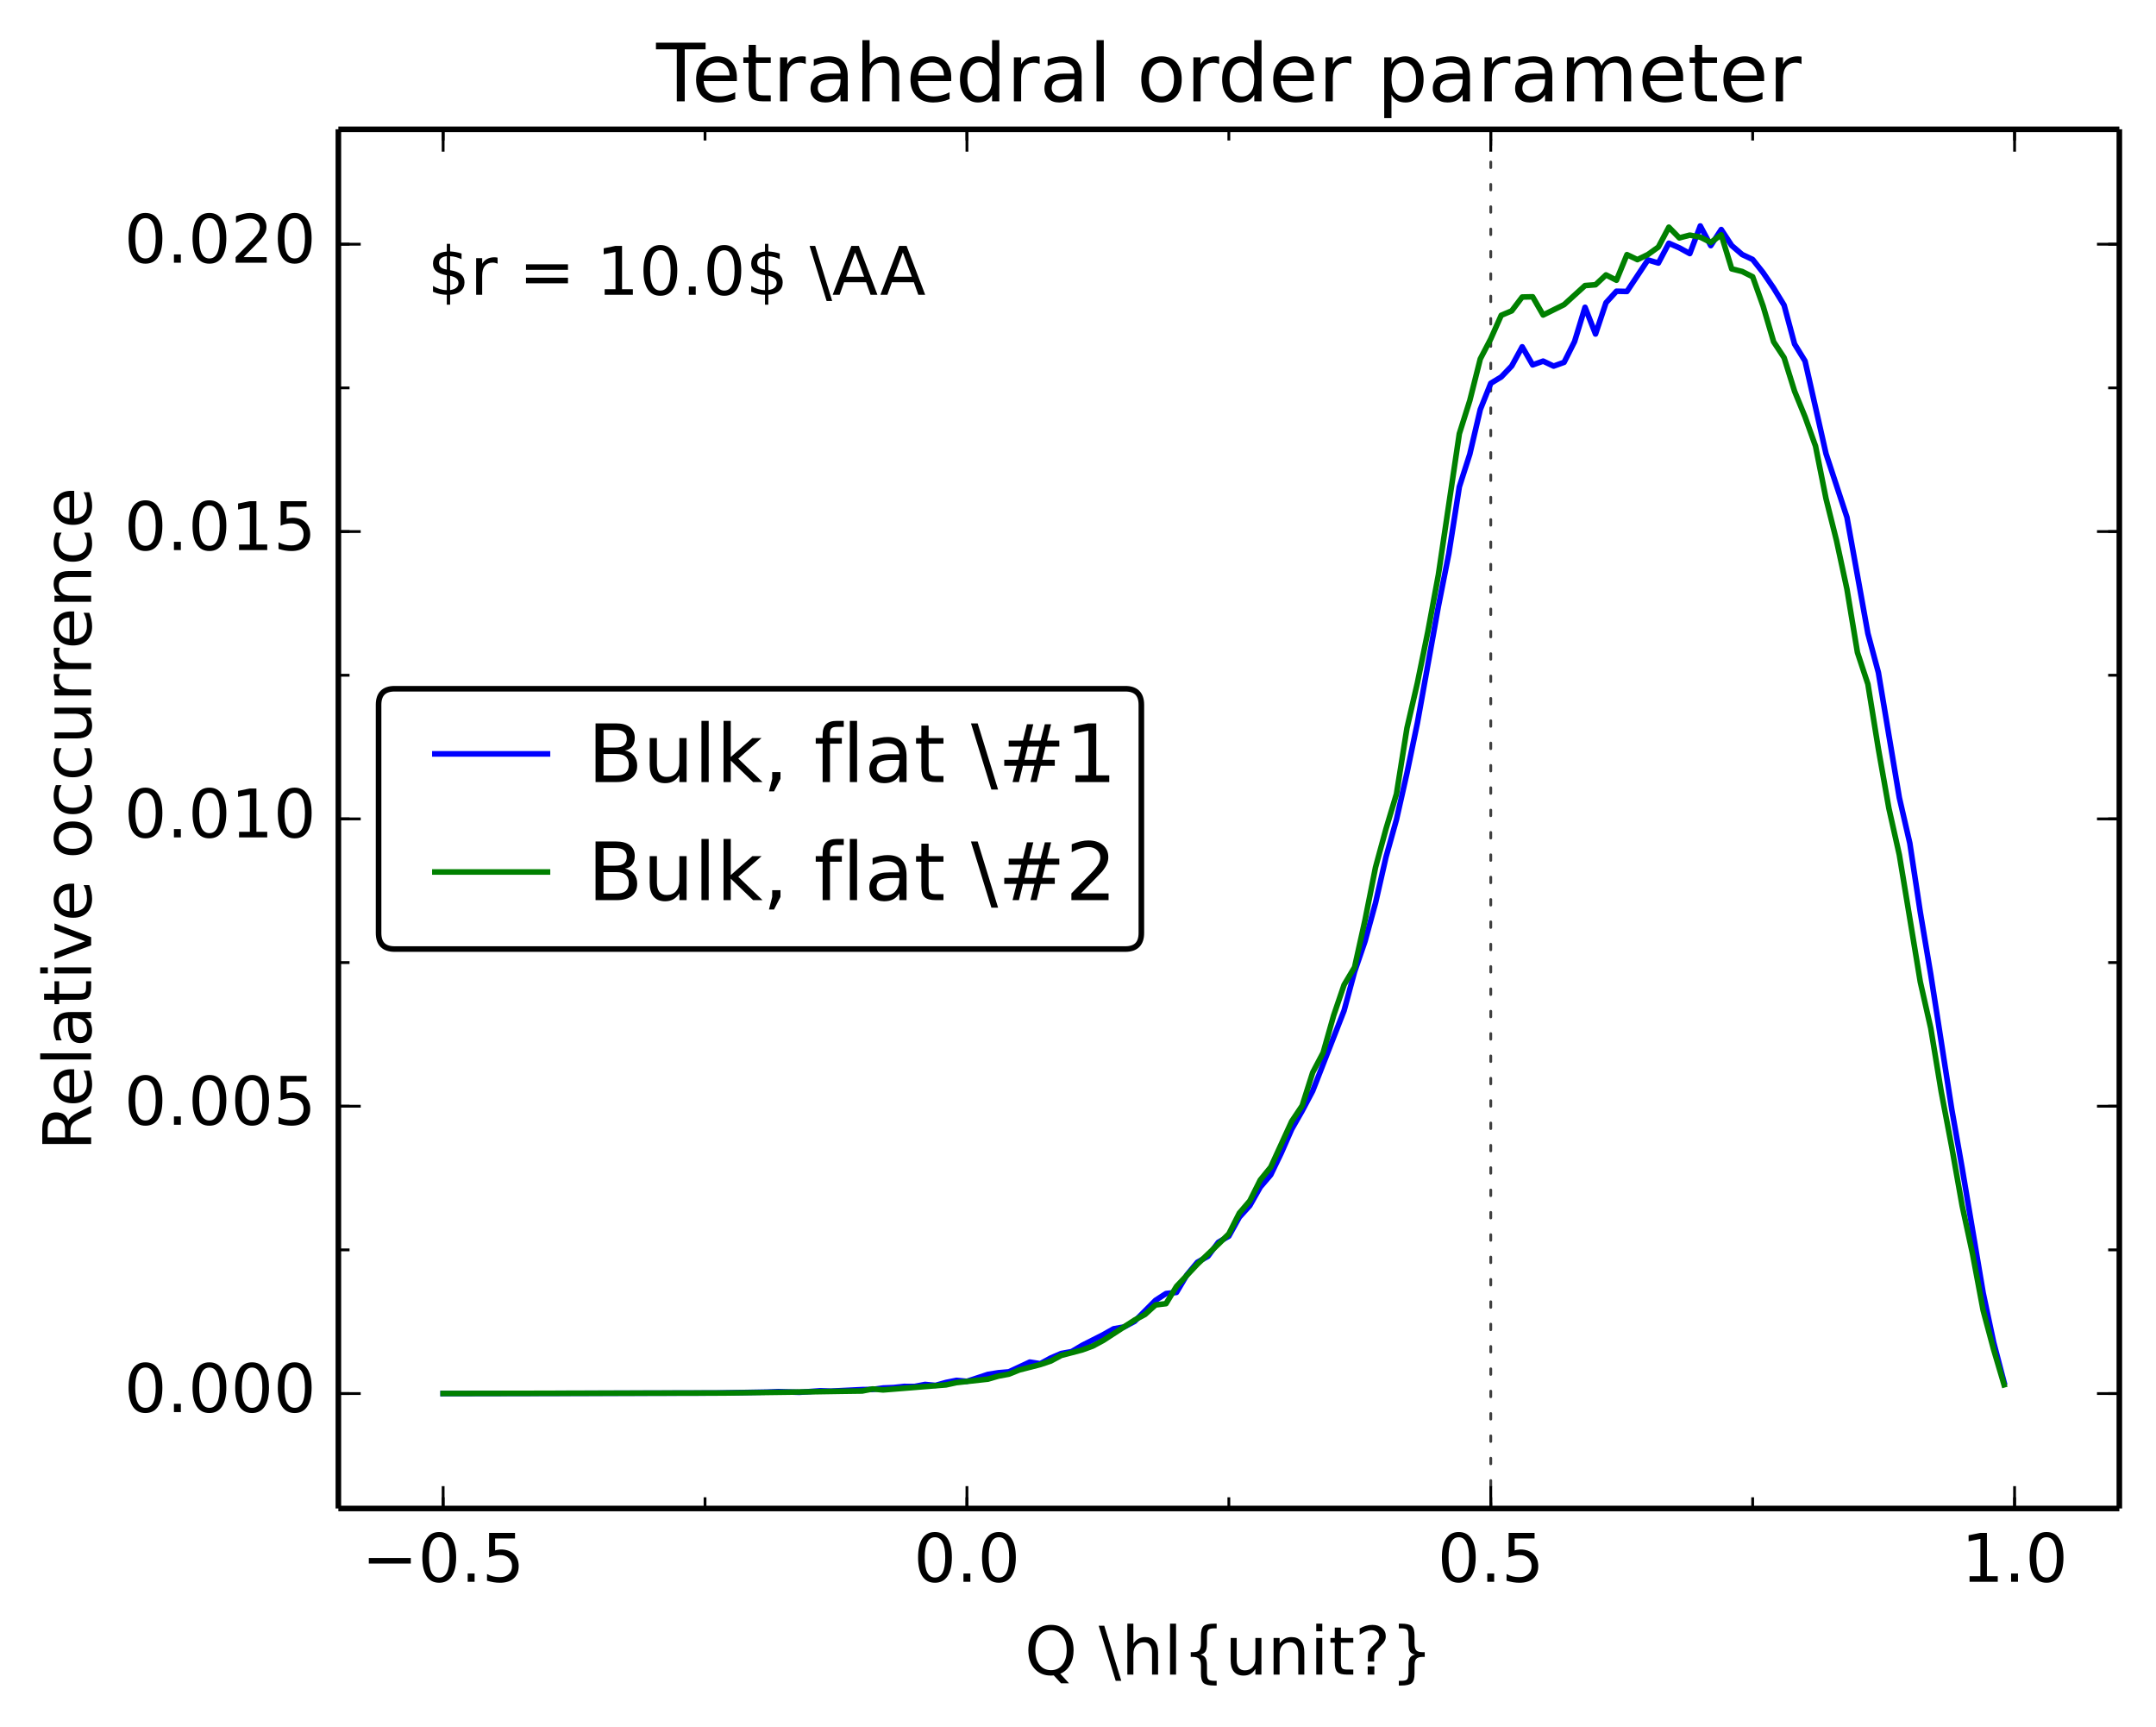
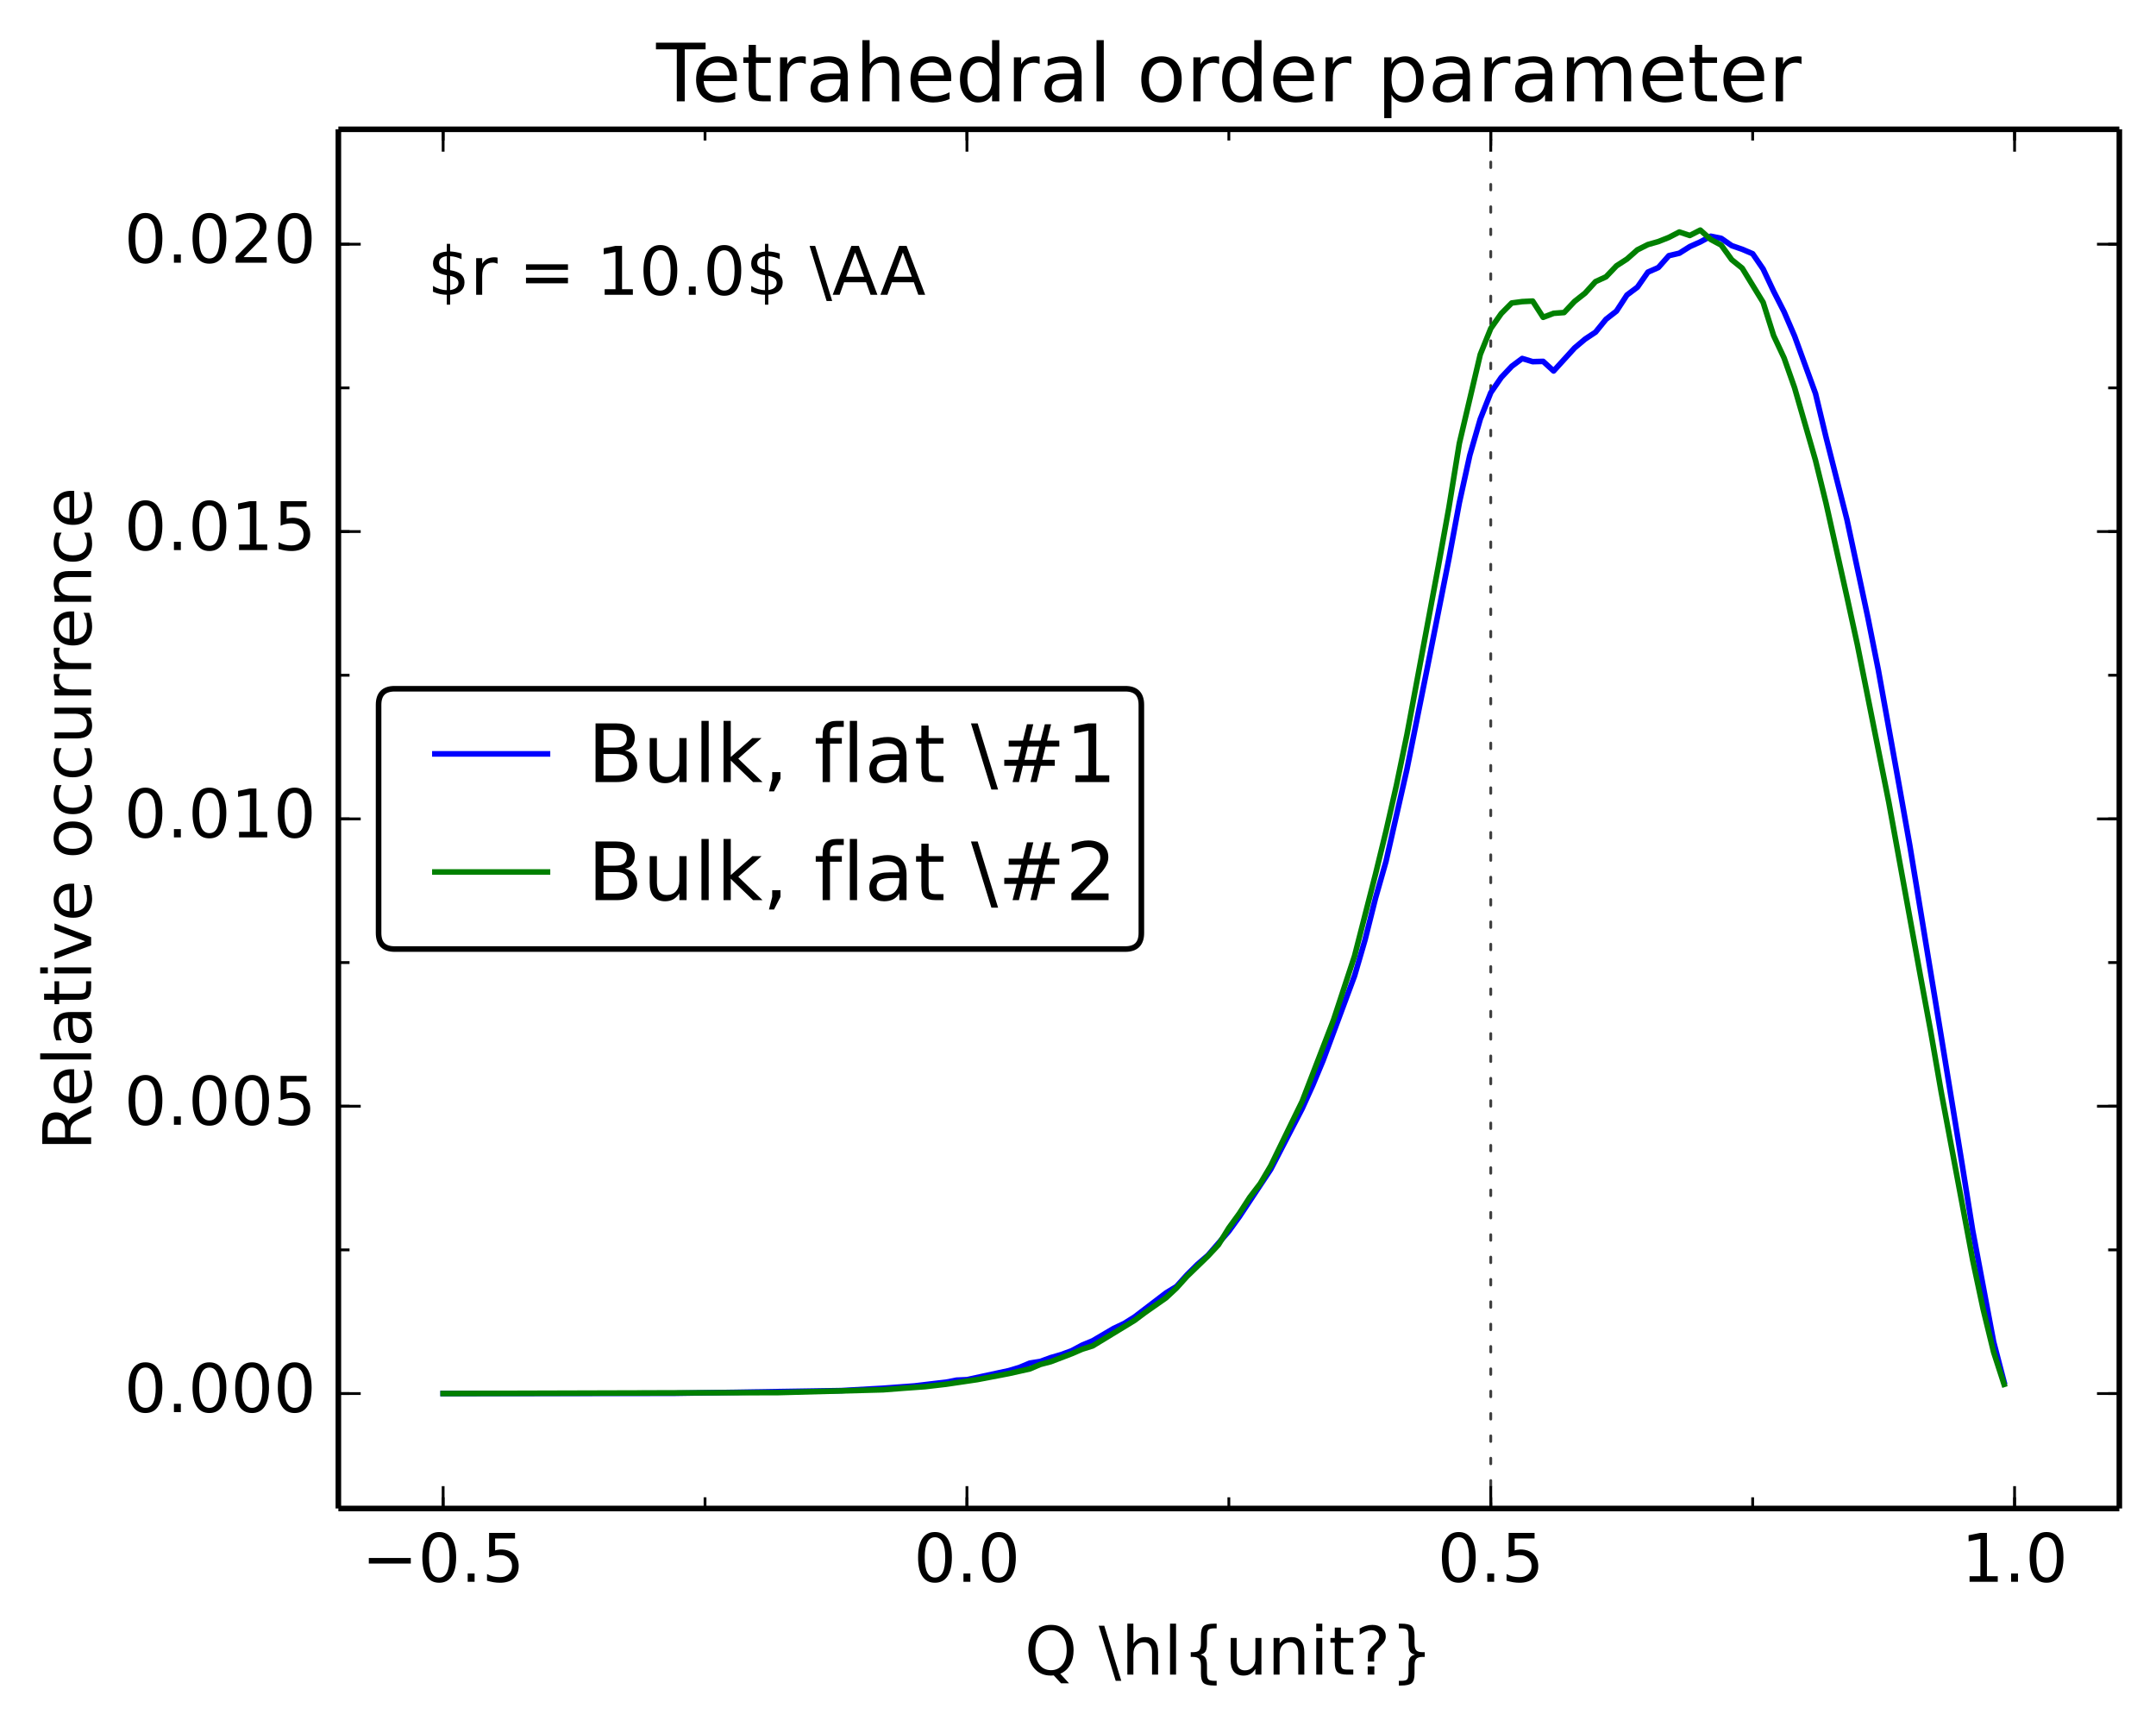
<svg xmlns="http://www.w3.org/2000/svg" xmlns:xlink="http://www.w3.org/1999/xlink" height="309pt" version="1.1" viewBox="0 0 386 309" width="386pt">
  <defs>
    <style type="text/css">
*{stroke-linecap:butt;stroke-linejoin:round;}
  </style>
  </defs>
  <g id="figure_1">
    <g id="patch_1">
      <path d=" M0 309.426 L386.637 309.426 L386.637 0 L0 0 z " style="fill:#ffffff;" />
    </g>
    <g id="axes_1">
      <g id="patch_2">
        <path d=" M60.579 269.999 L379.437 269.999 L379.437 23.142 L60.579 23.142 z " style="fill:#ffffff;" />
      </g>
      <g id="line2d_1">
        <path clip-path="url(#p0ee8c94985)" d=" M266.899 269.999 L266.899 23.142" style="fill:none;stroke:#404040;stroke-dasharray:1,3;stroke-dashoffset:0.0;stroke-linecap:round;stroke-width:0.5;" />
      </g>
      <g id="line2d_2">
-         <path clip-path="url(#p0ee8c94985)" d=" M79.336 249.427 L128.102 249.331 L137.48 249.159 L139.356 249.084 L143.107 249.202 L146.858 248.934 L148.734 248.998 L154.361 248.719 L156.237 248.687 L158.112 248.43 L159.988 248.354 L161.863 248.151 L163.739 248.161 L165.615 247.797 L167.49 247.968 L169.366 247.442 L171.242 247.067 L173.117 247.239 L176.868 246.005 L178.744 245.704 L180.62 245.543 L184.371 243.794 L186.247 244.084 L188.122 243.065 L189.998 242.26 L191.873 241.917 L193.749 240.801 L197.5 238.901 L199.376 237.839 L201.252 237.506 L203.127 236.509 L206.879 232.742 L208.754 231.53 L210.63 231.326 L212.505 228.171 L214.381 225.918 L216.257 224.867 L218.132 222.345 L220.008 221.251 L221.884 217.86 L223.759 215.789 L225.635 212.474 L227.51 210.274 L229.386 206.379 L231.262 202.108 L233.137 198.825 L235.013 195.273 L240.64 180.874 L242.516 173.921 L244.391 168.459 L246.267 161.624 L248.142 153.394 L250.018 146.688 L251.894 138.373 L253.769 129.359 L257.521 108.522 L259.396 99.069 L261.272 87.137 L263.147 81.289 L265.023 73.295 L266.899 68.606 L268.774 67.469 L270.65 65.506 L272.526 62.072 L274.401 65.312 L276.277 64.636 L278.152 65.527 L280.028 64.851 L281.904 61.128 L283.779 55.001 L285.655 59.786 L287.531 54.185 L289.406 52.125 L291.282 52.168 L295.033 46.524 L296.909 47.082 L298.784 43.531 L300.66 44.357 L302.536 45.387 L304.411 40.44 L306.287 43.96 L308.163 41.084 L310.038 43.949 L311.914 45.559 L313.789 46.438 L315.665 48.81 L317.541 51.557 L319.416 54.625 L321.292 61.578 L323.168 64.626 L326.919 81.203 L330.67 92.588 L334.421 113.383 L336.297 120.368 L340.048 142.783 L341.924 150.916 L343.8 163.287 L345.675 174.425 L349.426 198.514 L351.302 209.137 L355.053 231.412 L356.929 240.253 L358.805 247.432 L358.805 247.432" style="fill:none;stroke:#0000ff;stroke-linecap:square;" />
+         <path clip-path="url(#p0ee8c94985)" d=" M79.336 249.423 L120.6 249.382 L150.61 248.898 L158.112 248.474 L163.739 248.06 L167.49 247.61 L169.366 247.396 L171.242 247.031 L173.117 246.942 L180.62 245.325 L182.495 244.763 L184.371 243.981 L186.247 243.681 L188.122 242.998 L189.998 242.455 L191.873 241.762 L193.749 240.76 L195.625 239.983 L199.376 237.779 L201.252 236.893 L203.127 235.716 L208.754 231.419 L210.63 230.27 L212.505 228.187 L214.381 226.318 L216.257 224.693 L220.008 220.369 L221.884 217.778 L227.51 209.293 L233.137 198.423 L235.013 194.282 L236.889 189.787 L242.516 174.652 L244.391 168.218 L246.267 160.754 L248.142 154.179 L251.894 137.681 L255.645 119.006 L259.396 100.072 L261.272 89.98 L263.147 81.486 L265.023 75.008 L266.899 70.285 L268.774 67.558 L270.65 65.564 L272.526 64.165 L274.401 64.73 L276.277 64.682 L278.152 66.399 L281.904 62.276 L283.779 60.698 L285.655 59.452 L287.531 57.146 L289.406 55.682 L291.282 52.8 L293.158 51.399 L295.033 48.709 L296.909 47.883 L298.784 45.764 L300.66 45.322 L302.536 44.138 L304.411 43.297 L306.287 42.28 L308.163 42.666 L310.038 43.965 L311.914 44.615 L313.789 45.414 L315.665 48.151 L317.541 52.137 L319.416 55.807 L321.292 60.151 L325.043 70.442 L326.919 78.239 L330.67 92.994 L334.421 110.561 L336.297 119.974 L340.048 140.785 L341.924 151.336 L347.551 185.544 L351.302 208.496 L353.178 220.235 L356.929 240.179 L358.805 247.367 L358.805 247.367" style="fill:none;stroke:#0000ff;stroke-linecap:square;" />
      </g>
      <g id="line2d_3">
-         <path clip-path="url(#p0ee8c94985)" d=" M79.336 249.417 L129.978 249.326 L141.231 249.174 L150.61 249.021 L154.361 248.97 L156.237 248.605 L158.112 248.777 L169.366 247.874 L171.242 247.467 L176.868 246.848 L178.744 246.299 L180.62 245.954 L182.495 245.202 L186.247 244.237 L188.122 243.608 L189.998 242.602 L193.749 241.617 L195.625 240.937 L197.5 239.931 L203.127 236.275 L205.003 235.269 L206.879 233.563 L208.754 233.34 L210.63 230.252 L214.381 226.26 L218.132 222.685 L220.008 220.837 L221.884 217.13 L223.759 214.936 L225.635 211.198 L227.51 208.893 L231.262 200.696 L233.137 197.893 L235.013 191.972 L236.889 188.407 L238.764 181.775 L240.64 176.27 L242.516 173.122 L244.391 164.661 L246.267 155.246 L248.142 148.36 L250.018 142.103 L251.894 130.332 L253.769 122.207 L255.645 113.015 L257.521 102.879 L261.272 77.63 L263.147 71.688 L265.023 64.243 L266.899 60.648 L268.774 56.433 L270.65 55.641 L272.526 53.163 L274.401 53.122 L276.277 56.382 L280.028 54.524 L283.779 51.111 L285.655 50.969 L287.531 49.202 L289.406 50.157 L291.282 45.576 L293.158 46.47 L295.033 45.556 L296.909 44.215 L298.784 40.66 L300.66 42.58 L302.536 42.082 L304.411 42.448 L306.287 43.392 L308.163 42.031 L310.038 48.125 L311.914 48.592 L313.789 49.537 L315.665 54.808 L317.541 61.176 L319.416 64.02 L321.292 70.023 L323.168 74.614 L325.043 79.844 L326.919 89.249 L328.795 96.734 L330.67 105.449 L332.546 116.773 L334.421 122.451 L336.297 134.049 L338.173 144.663 L340.048 153.012 L343.8 175.752 L345.675 184.04 L347.551 195.415 L349.426 205.277 L351.302 215.84 L353.178 224.534 L355.053 234.538 L356.929 241.536 L358.805 247.863 L358.805 247.863" style="fill:none;stroke:#008000;stroke-linecap:square;" />
+         <path clip-path="url(#p0ee8c94985)" d=" M79.336 249.426 L139.356 249.253 L158.112 248.749 L161.863 248.459 L165.615 248.192 L169.366 247.757 L174.993 246.926 L180.62 245.848 L184.371 245.013 L186.247 244.215 L188.122 243.723 L191.873 242.291 L193.749 241.484 L195.625 240.898 L203.127 236.329 L205.003 234.924 L208.754 232.296 L210.63 230.544 L212.505 228.461 L216.257 224.826 L218.132 222.814 L220.008 219.774 L221.884 217.19 L223.759 214.29 L225.635 211.835 L227.51 208.66 L231.262 200.944 L233.137 197.109 L238.764 182.511 L242.516 171.1 L246.267 156.452 L248.142 148.772 L250.018 140.528 L251.894 131.486 L257.521 101.304 L259.396 90.897 L261.272 79.362 L265.023 63.439 L266.899 58.793 L268.774 56.126 L270.65 54.232 L272.526 53.982 L274.401 53.887 L276.277 56.795 L278.152 56.078 L280.028 55.939 L281.904 53.949 L283.779 52.472 L285.655 50.405 L287.531 49.547 L289.406 47.582 L291.282 46.369 L293.158 44.713 L295.033 43.774 L296.909 43.24 L298.784 42.493 L300.66 41.524 L302.536 42.146 L304.411 41.186 L306.287 42.858 L308.163 43.874 L310.038 46.482 L311.914 47.999 L315.665 54.124 L317.541 60.072 L319.416 64.074 L321.292 69.401 L325.043 82.4 L326.919 90.037 L330.67 106.837 L332.546 115.441 L338.173 143.654 L343.8 174.559 L345.675 184.692 L347.551 195.491 L353.178 225.51 L355.053 234.317 L356.929 242.008 L358.805 247.788 L358.805 247.788" style="fill:none;stroke:#008000;stroke-linecap:square;" />
      </g>
      <g id="matplotlib.axis_1">
        <g id="xtick_1">
          <g id="line2d_4">
            <defs>
              <path d=" M0 0 L0 -4" id="m93b0483c22" style="stroke:#000000;stroke-width:0.5;" />
            </defs>
            <g>
              <use style="stroke:#000000;stroke-width:0.5;" x="79.336" xlink:href="#m93b0483c22" y="269.999" />
            </g>
          </g>
          <g id="line2d_5">
            <defs>
              <path d=" M0 0 L0 4" id="m741efc42ff" style="stroke:#000000;stroke-width:0.5;" />
            </defs>
            <g>
              <use style="stroke:#000000;stroke-width:0.5;" x="79.336" xlink:href="#m741efc42ff" y="23.142" />
            </g>
          </g>
          <g id="text_1">
            <text style="font-family:DejaVu Sans;font-size:12.0px;font-style:normal;text-anchor:middle;" transform="rotate(-0, 79.33568, 283.117)" x="79.336" y="283.117">−0.5</text>
          </g>
        </g>
        <g id="xtick_2">
          <g id="line2d_6">
            <g>
              <use style="stroke:#000000;stroke-width:0.5;" x="173.117" xlink:href="#m93b0483c22" y="269.999" />
            </g>
          </g>
          <g id="line2d_7">
            <g>
              <use style="stroke:#000000;stroke-width:0.5;" x="173.117" xlink:href="#m741efc42ff" y="23.142" />
            </g>
          </g>
          <g id="text_2">
            <text style="font-family:DejaVu Sans;font-size:12.0px;font-style:normal;text-anchor:middle;" transform="rotate(-0, 173.1172, 283.117)" x="173.117" y="283.117">0.0</text>
          </g>
        </g>
        <g id="xtick_3">
          <g id="line2d_8">
            <g>
              <use style="stroke:#000000;stroke-width:0.5;" x="266.899" xlink:href="#m93b0483c22" y="269.999" />
            </g>
          </g>
          <g id="line2d_9">
            <g>
              <use style="stroke:#000000;stroke-width:0.5;" x="266.899" xlink:href="#m741efc42ff" y="23.142" />
            </g>
          </g>
          <g id="text_3">
            <text style="font-family:DejaVu Sans;font-size:12.0px;font-style:normal;text-anchor:middle;" transform="rotate(-0, 266.8987, 283.117)" x="266.899" y="283.117">0.5</text>
          </g>
        </g>
        <g id="xtick_4">
          <g id="line2d_10">
            <g>
              <use style="stroke:#000000;stroke-width:0.5;" x="360.68" xlink:href="#m93b0483c22" y="269.999" />
            </g>
          </g>
          <g id="line2d_11">
            <g>
              <use style="stroke:#000000;stroke-width:0.5;" x="360.68" xlink:href="#m741efc42ff" y="23.142" />
            </g>
          </g>
          <g id="text_4">
            <text style="font-family:DejaVu Sans;font-size:12.0px;font-style:normal;text-anchor:middle;" transform="rotate(-0, 360.6802, 283.117)" x="360.68" y="283.117">1.0</text>
          </g>
        </g>
        <g id="xtick_5">
          <g id="line2d_12">
            <defs>
              <path d=" M0 0 L0 -2" id="m177f7580d0" style="stroke:#000000;stroke-width:0.5;" />
            </defs>
            <g>
              <use style="stroke:#000000;stroke-width:0.5;" x="79.336" xlink:href="#m177f7580d0" y="269.999" />
            </g>
          </g>
          <g id="line2d_13">
            <defs>
              <path d=" M0 0 L0 2" id="m5284c7e2a0" style="stroke:#000000;stroke-width:0.5;" />
            </defs>
            <g>
              <use style="stroke:#000000;stroke-width:0.5;" x="79.336" xlink:href="#m5284c7e2a0" y="23.142" />
            </g>
          </g>
        </g>
        <g id="xtick_6">
          <g id="line2d_14">
            <g>
              <use style="stroke:#000000;stroke-width:0.5;" x="126.226" xlink:href="#m177f7580d0" y="269.999" />
            </g>
          </g>
          <g id="line2d_15">
            <g>
              <use style="stroke:#000000;stroke-width:0.5;" x="126.226" xlink:href="#m5284c7e2a0" y="23.142" />
            </g>
          </g>
        </g>
        <g id="xtick_7">
          <g id="line2d_16">
            <g>
              <use style="stroke:#000000;stroke-width:0.5;" x="173.117" xlink:href="#m177f7580d0" y="269.999" />
            </g>
          </g>
          <g id="line2d_17">
            <g>
              <use style="stroke:#000000;stroke-width:0.5;" x="173.117" xlink:href="#m5284c7e2a0" y="23.142" />
            </g>
          </g>
        </g>
        <g id="xtick_8">
          <g id="line2d_18">
            <g>
              <use style="stroke:#000000;stroke-width:0.5;" x="220.008" xlink:href="#m177f7580d0" y="269.999" />
            </g>
          </g>
          <g id="line2d_19">
            <g>
              <use style="stroke:#000000;stroke-width:0.5;" x="220.008" xlink:href="#m5284c7e2a0" y="23.142" />
            </g>
          </g>
        </g>
        <g id="xtick_9">
          <g id="line2d_20">
            <g>
              <use style="stroke:#000000;stroke-width:0.5;" x="266.899" xlink:href="#m177f7580d0" y="269.999" />
            </g>
          </g>
          <g id="line2d_21">
            <g>
              <use style="stroke:#000000;stroke-width:0.5;" x="266.899" xlink:href="#m5284c7e2a0" y="23.142" />
            </g>
          </g>
        </g>
        <g id="xtick_10">
          <g id="line2d_22">
            <g>
              <use style="stroke:#000000;stroke-width:0.5;" x="313.789" xlink:href="#m177f7580d0" y="269.999" />
            </g>
          </g>
          <g id="line2d_23">
            <g>
              <use style="stroke:#000000;stroke-width:0.5;" x="313.789" xlink:href="#m5284c7e2a0" y="23.142" />
            </g>
          </g>
        </g>
        <g id="xtick_11">
          <g id="line2d_24">
            <g>
              <use style="stroke:#000000;stroke-width:0.5;" x="360.68" xlink:href="#m177f7580d0" y="269.999" />
            </g>
          </g>
          <g id="line2d_25">
            <g>
              <use style="stroke:#000000;stroke-width:0.5;" x="360.68" xlink:href="#m5284c7e2a0" y="23.142" />
            </g>
          </g>
        </g>
        <g id="text_5">
          <text style="font-family:DejaVu Sans;font-size:12.0px;font-style:normal;text-anchor:middle;" transform="rotate(-0, 220.0079, 299.7308)" x="220.008" y="299.731">Q \hl{unit?}</text>
        </g>
      </g>
      <g id="matplotlib.axis_2">
        <g id="ytick_1">
          <g id="line2d_26">
            <defs>
              <path d=" M0 0 L4 0" id="m728421d6d4" style="stroke:#000000;stroke-width:0.5;" />
            </defs>
            <g>
              <use style="stroke:#000000;stroke-width:0.5;" x="60.579" xlink:href="#m728421d6d4" y="249.427" />
            </g>
          </g>
          <g id="line2d_27">
            <defs>
              <path d=" M0 0 L-4 0" id="mcb0005524f" style="stroke:#000000;stroke-width:0.5;" />
            </defs>
            <g>
              <use style="stroke:#000000;stroke-width:0.5;" x="379.437" xlink:href="#mcb0005524f" y="249.427" />
            </g>
          </g>
          <g id="text_6">
            <text style="font-family:DejaVu Sans;font-size:12.0px;font-style:normal;text-anchor:end;" transform="rotate(-0, 56.57937, 252.7387)" x="56.579" y="252.739">0.000</text>
          </g>
        </g>
        <g id="ytick_2">
          <g id="line2d_28">
            <g>
              <use style="stroke:#000000;stroke-width:0.5;" x="60.579" xlink:href="#m728421d6d4" y="197.999" />
            </g>
          </g>
          <g id="line2d_29">
            <g>
              <use style="stroke:#000000;stroke-width:0.5;" x="379.437" xlink:href="#mcb0005524f" y="197.999" />
            </g>
          </g>
          <g id="text_7">
            <text style="font-family:DejaVu Sans;font-size:12.0px;font-style:normal;text-anchor:end;" transform="rotate(-0, 56.57937, 201.3101)" x="56.579" y="201.31">0.005</text>
          </g>
        </g>
        <g id="ytick_3">
          <g id="line2d_30">
            <g>
              <use style="stroke:#000000;stroke-width:0.5;" x="60.579" xlink:href="#m728421d6d4" y="146.57" />
            </g>
          </g>
          <g id="line2d_31">
            <g>
              <use style="stroke:#000000;stroke-width:0.5;" x="379.437" xlink:href="#mcb0005524f" y="146.57" />
            </g>
          </g>
          <g id="text_8">
            <text style="font-family:DejaVu Sans;font-size:12.0px;font-style:normal;text-anchor:end;" transform="rotate(-0, 56.57937, 149.8816)" x="56.579" y="149.882">0.010</text>
          </g>
        </g>
        <g id="ytick_4">
          <g id="line2d_32">
            <g>
              <use style="stroke:#000000;stroke-width:0.5;" x="60.579" xlink:href="#m728421d6d4" y="95.142" />
            </g>
          </g>
          <g id="line2d_33">
            <g>
              <use style="stroke:#000000;stroke-width:0.5;" x="379.437" xlink:href="#mcb0005524f" y="95.142" />
            </g>
          </g>
          <g id="text_9">
            <text style="font-family:DejaVu Sans;font-size:12.0px;font-style:normal;text-anchor:end;" transform="rotate(-0, 56.57937, 98.453)" x="56.579" y="98.453">0.015</text>
          </g>
        </g>
        <g id="ytick_5">
          <g id="line2d_34">
            <g>
              <use style="stroke:#000000;stroke-width:0.5;" x="60.579" xlink:href="#m728421d6d4" y="43.713" />
            </g>
          </g>
          <g id="line2d_35">
            <g>
              <use style="stroke:#000000;stroke-width:0.5;" x="379.437" xlink:href="#mcb0005524f" y="43.713" />
            </g>
          </g>
          <g id="text_10">
            <text style="font-family:DejaVu Sans;font-size:12.0px;font-style:normal;text-anchor:end;" transform="rotate(-0, 56.57937, 47.02443)" x="56.579" y="47.024">0.020</text>
          </g>
        </g>
        <g id="ytick_6">
          <g id="line2d_36">
            <defs>
              <path d=" M0 0 L2 0" id="mf0c55a9a47" style="stroke:#000000;stroke-width:0.5;" />
            </defs>
            <g>
              <use style="stroke:#000000;stroke-width:0.5;" x="60.579" xlink:href="#mf0c55a9a47" y="249.427" />
            </g>
          </g>
          <g id="line2d_37">
            <defs>
              <path d=" M0 0 L-2 0" id="ma4f294b3af" style="stroke:#000000;stroke-width:0.5;" />
            </defs>
            <g>
              <use style="stroke:#000000;stroke-width:0.5;" x="379.437" xlink:href="#ma4f294b3af" y="249.427" />
            </g>
          </g>
        </g>
        <g id="ytick_7">
          <g id="line2d_38">
            <g>
              <use style="stroke:#000000;stroke-width:0.5;" x="60.579" xlink:href="#mf0c55a9a47" y="223.713" />
            </g>
          </g>
          <g id="line2d_39">
            <g>
              <use style="stroke:#000000;stroke-width:0.5;" x="379.437" xlink:href="#ma4f294b3af" y="223.713" />
            </g>
          </g>
        </g>
        <g id="ytick_8">
          <g id="line2d_40">
            <g>
              <use style="stroke:#000000;stroke-width:0.5;" x="60.579" xlink:href="#mf0c55a9a47" y="197.999" />
            </g>
          </g>
          <g id="line2d_41">
            <g>
              <use style="stroke:#000000;stroke-width:0.5;" x="379.437" xlink:href="#ma4f294b3af" y="197.999" />
            </g>
          </g>
        </g>
        <g id="ytick_9">
          <g id="line2d_42">
            <g>
              <use style="stroke:#000000;stroke-width:0.5;" x="60.579" xlink:href="#mf0c55a9a47" y="172.285" />
            </g>
          </g>
          <g id="line2d_43">
            <g>
              <use style="stroke:#000000;stroke-width:0.5;" x="379.437" xlink:href="#ma4f294b3af" y="172.285" />
            </g>
          </g>
        </g>
        <g id="ytick_10">
          <g id="line2d_44">
            <g>
              <use style="stroke:#000000;stroke-width:0.5;" x="60.579" xlink:href="#mf0c55a9a47" y="146.57" />
            </g>
          </g>
          <g id="line2d_45">
            <g>
              <use style="stroke:#000000;stroke-width:0.5;" x="379.437" xlink:href="#ma4f294b3af" y="146.57" />
            </g>
          </g>
        </g>
        <g id="ytick_11">
          <g id="line2d_46">
            <g>
              <use style="stroke:#000000;stroke-width:0.5;" x="60.579" xlink:href="#mf0c55a9a47" y="120.856" />
            </g>
          </g>
          <g id="line2d_47">
            <g>
              <use style="stroke:#000000;stroke-width:0.5;" x="379.437" xlink:href="#ma4f294b3af" y="120.856" />
            </g>
          </g>
        </g>
        <g id="ytick_12">
          <g id="line2d_48">
            <g>
              <use style="stroke:#000000;stroke-width:0.5;" x="60.579" xlink:href="#mf0c55a9a47" y="95.142" />
            </g>
          </g>
          <g id="line2d_49">
            <g>
              <use style="stroke:#000000;stroke-width:0.5;" x="379.437" xlink:href="#ma4f294b3af" y="95.142" />
            </g>
          </g>
        </g>
        <g id="ytick_13">
          <g id="line2d_50">
            <g>
              <use style="stroke:#000000;stroke-width:0.5;" x="60.579" xlink:href="#mf0c55a9a47" y="69.427" />
            </g>
          </g>
          <g id="line2d_51">
            <g>
              <use style="stroke:#000000;stroke-width:0.5;" x="379.437" xlink:href="#ma4f294b3af" y="69.427" />
            </g>
          </g>
        </g>
        <g id="ytick_14">
          <g id="line2d_52">
            <g>
              <use style="stroke:#000000;stroke-width:0.5;" x="60.579" xlink:href="#mf0c55a9a47" y="43.713" />
            </g>
          </g>
          <g id="line2d_53">
            <g>
              <use style="stroke:#000000;stroke-width:0.5;" x="379.437" xlink:href="#ma4f294b3af" y="43.713" />
            </g>
          </g>
        </g>
        <g id="text_11">
          <text style="font-family:DejaVu Sans;font-size:12.0px;font-style:normal;text-anchor:middle;" transform="rotate(-90, 16.31812, 146.5703)" x="16.318" y="146.57">Relative occurrence</text>
        </g>
      </g>
      <g id="patch_3">
        <path d=" M60.579 23.142 L379.437 23.142" style="fill:none;stroke:#000000;" />
      </g>
      <g id="patch_4">
        <path d=" M379.437 269.999 L379.437 23.142" style="fill:none;stroke:#000000;" />
      </g>
      <g id="patch_5">
        <path d=" M60.579 269.999 L379.437 269.999" style="fill:none;stroke:#000000;" />
      </g>
      <g id="patch_6">
        <path d=" M60.579 269.999 L60.579 23.142" style="fill:none;stroke:#000000;" />
      </g>
      <g id="text_12">
        <text style="font-family:DejaVu Sans;font-size:12.0px;font-style:normal;text-anchor:start;" transform="rotate(-0, 76.52223, 52.76461)" x="76.522" y="52.765">$r = 10.0$ \AA</text>
      </g>
      <g id="text_13">
        <text style="font-family:DejaVu Sans;font-size:14.4px;font-style:normal;text-anchor:middle;" transform="rotate(-0, 220.0079, 18.14175)" x="220.008" y="18.142">Tetrahedral order parameter</text>
      </g>
      <g id="legend_1">
        <g id="patch_7">
          <path d=" M70.659 169.867 L201.463 169.867 Q204.343 169.867 204.343 166.987 L204.343 126.154 Q204.343 123.274 201.463 123.274 L70.659 123.274 Q67.779 123.274 67.779 126.154 L67.779 166.987 Q67.779 169.867 70.659 169.867 z " style="fill:#ffffff;stroke:#000000;" />
        </g>
        <g id="line2d_54">
          <path d=" M77.859 134.936 L98.019 134.936" style="fill:none;stroke:#0000ff;stroke-linecap:square;" />
        </g>
        <g id="line2d_55" />
        <g id="text_14">
          <text style="font-family:DejaVu Sans;font-size:14.4px;font-style:normal;text-anchor:start;" transform="rotate(-0, 105.2194, 139.9756)" x="105.219" y="139.976">Bulk, flat \#1</text>
        </g>
        <g id="line2d_56">
          <path d=" M77.859 156.072 L98.019 156.072" style="fill:none;stroke:#008000;stroke-linecap:square;" />
        </g>
        <g id="line2d_57" />
        <g id="text_15">
          <text style="font-family:DejaVu Sans;font-size:14.4px;font-style:normal;text-anchor:start;" transform="rotate(-0, 105.2194, 161.1121)" x="105.219" y="161.112">Bulk, flat \#2</text>
        </g>
      </g>
    </g>
  </g>
  <defs>
    <clipPath id="p0ee8c94985">
      <rect height="246.857" width="318.857" x="60.579" y="23.142" />
    </clipPath>
  </defs>
</svg>
